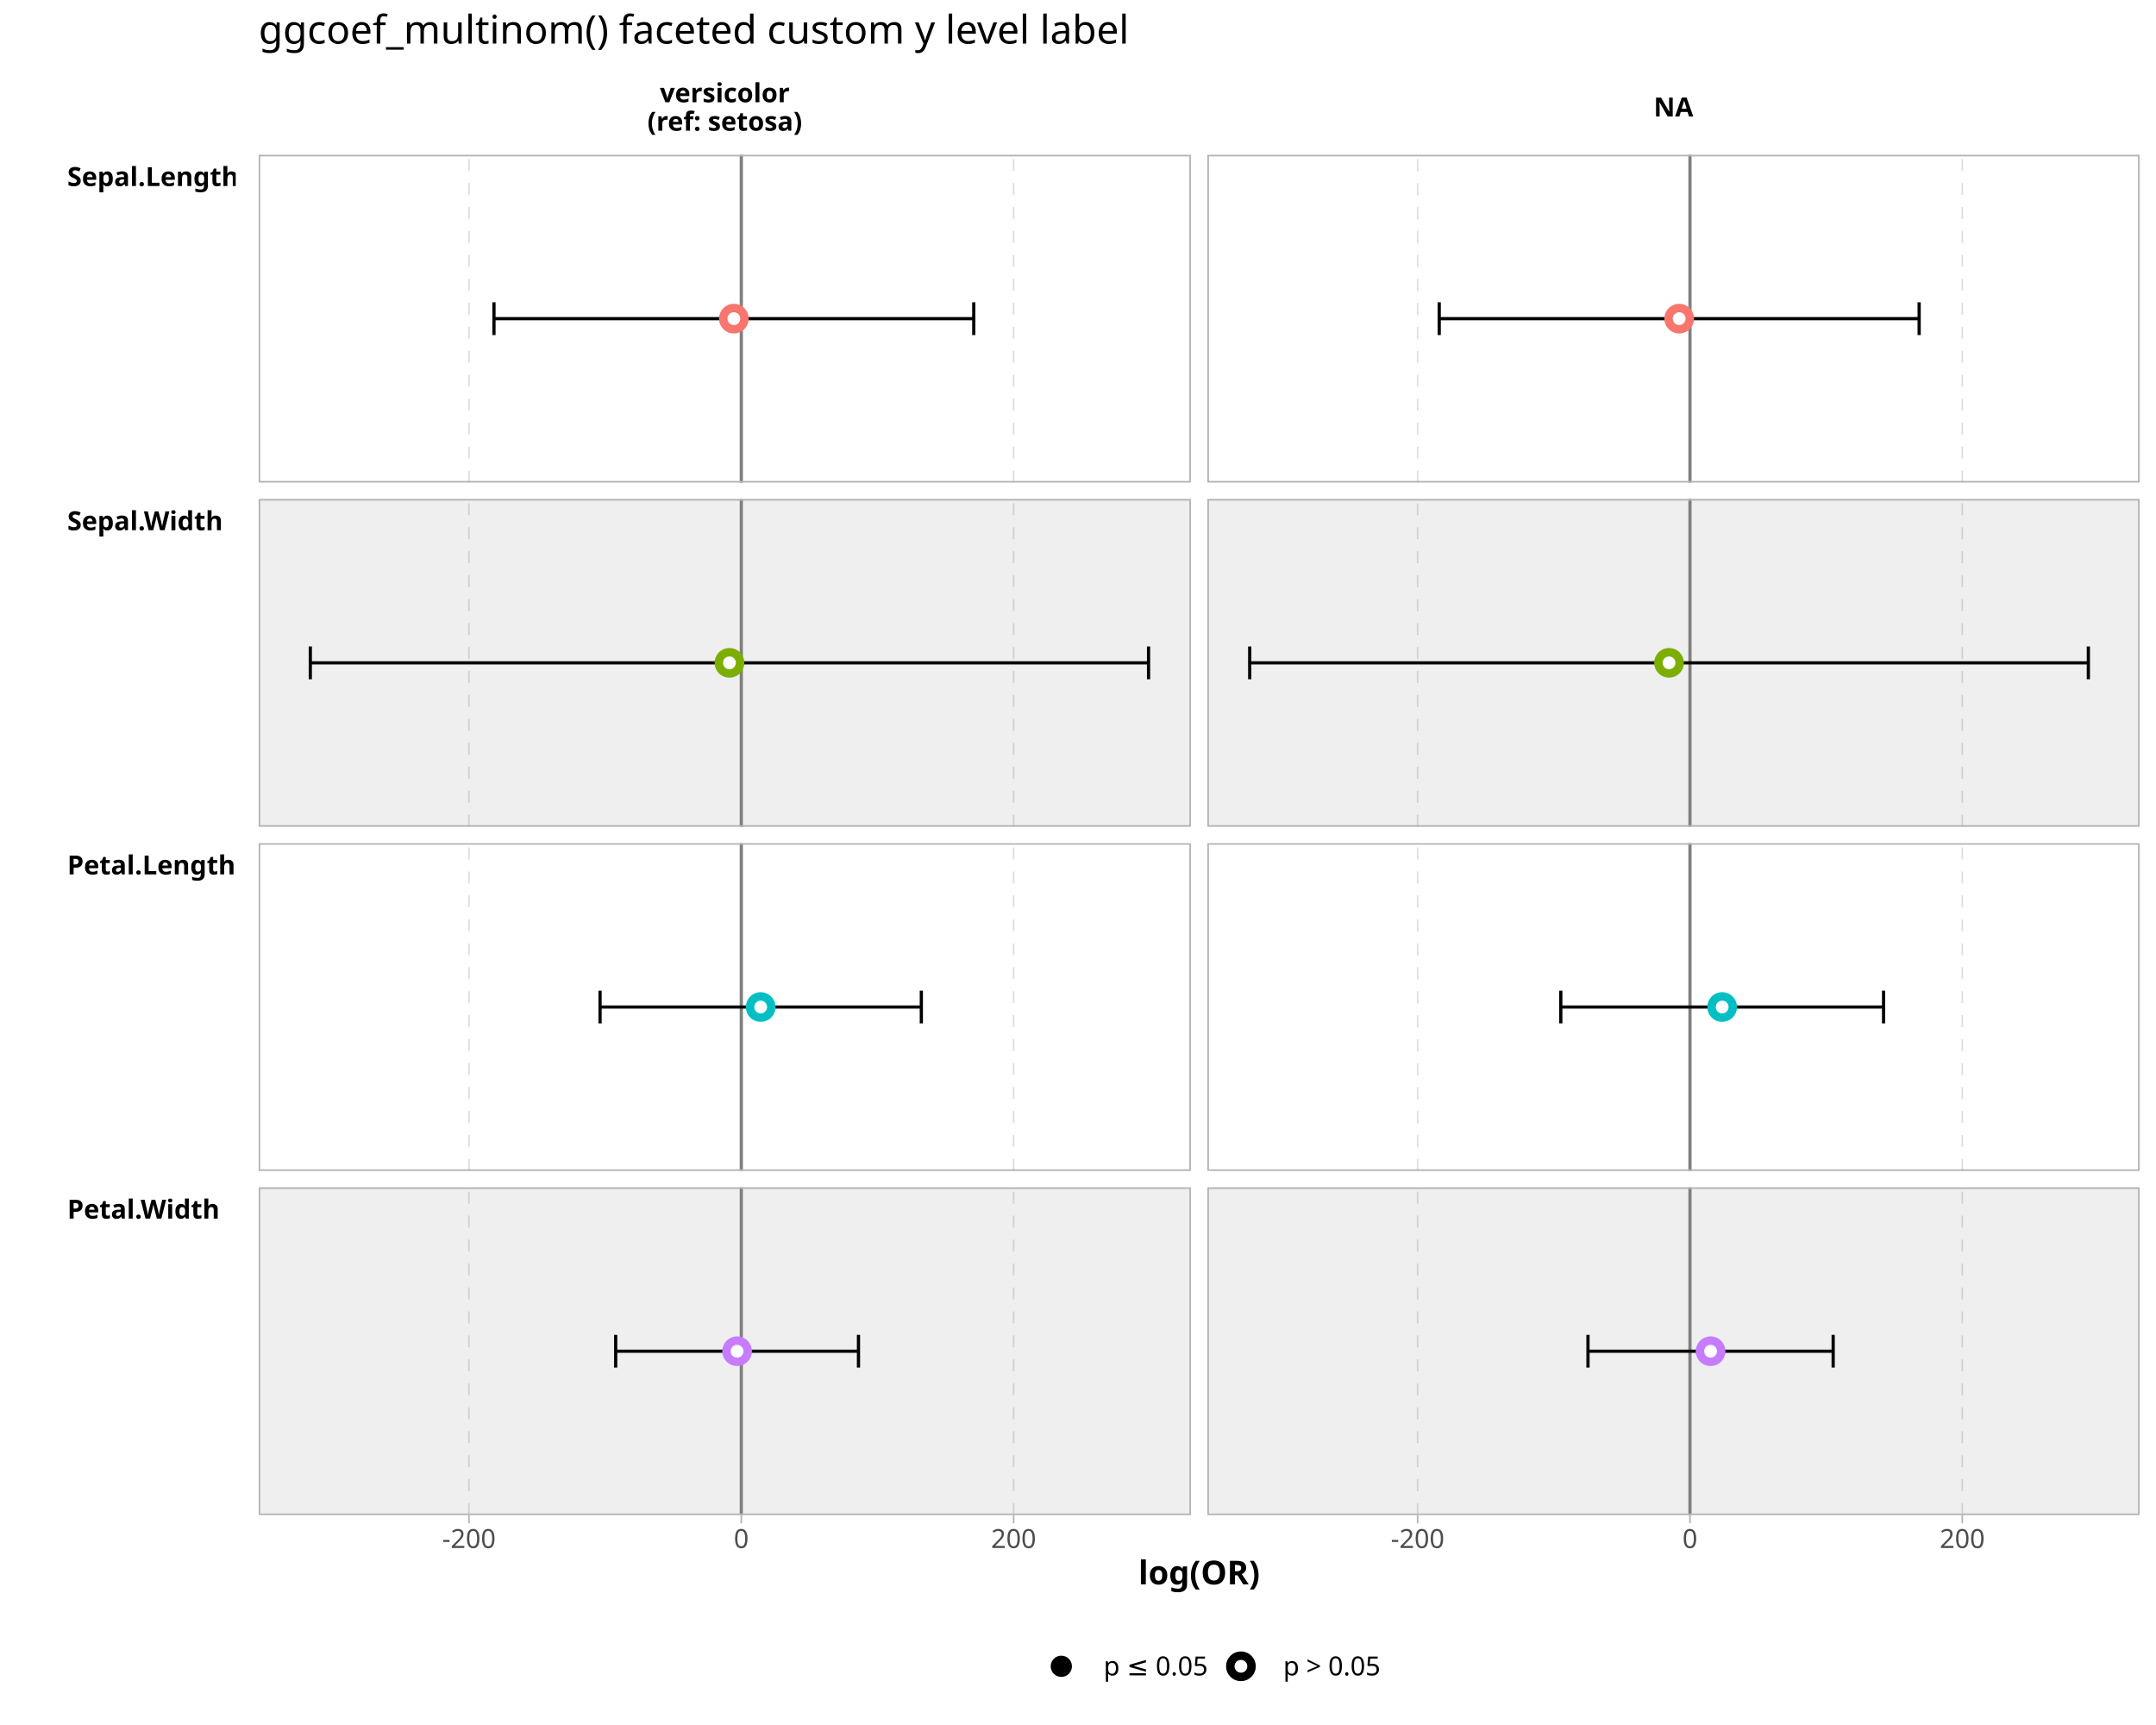
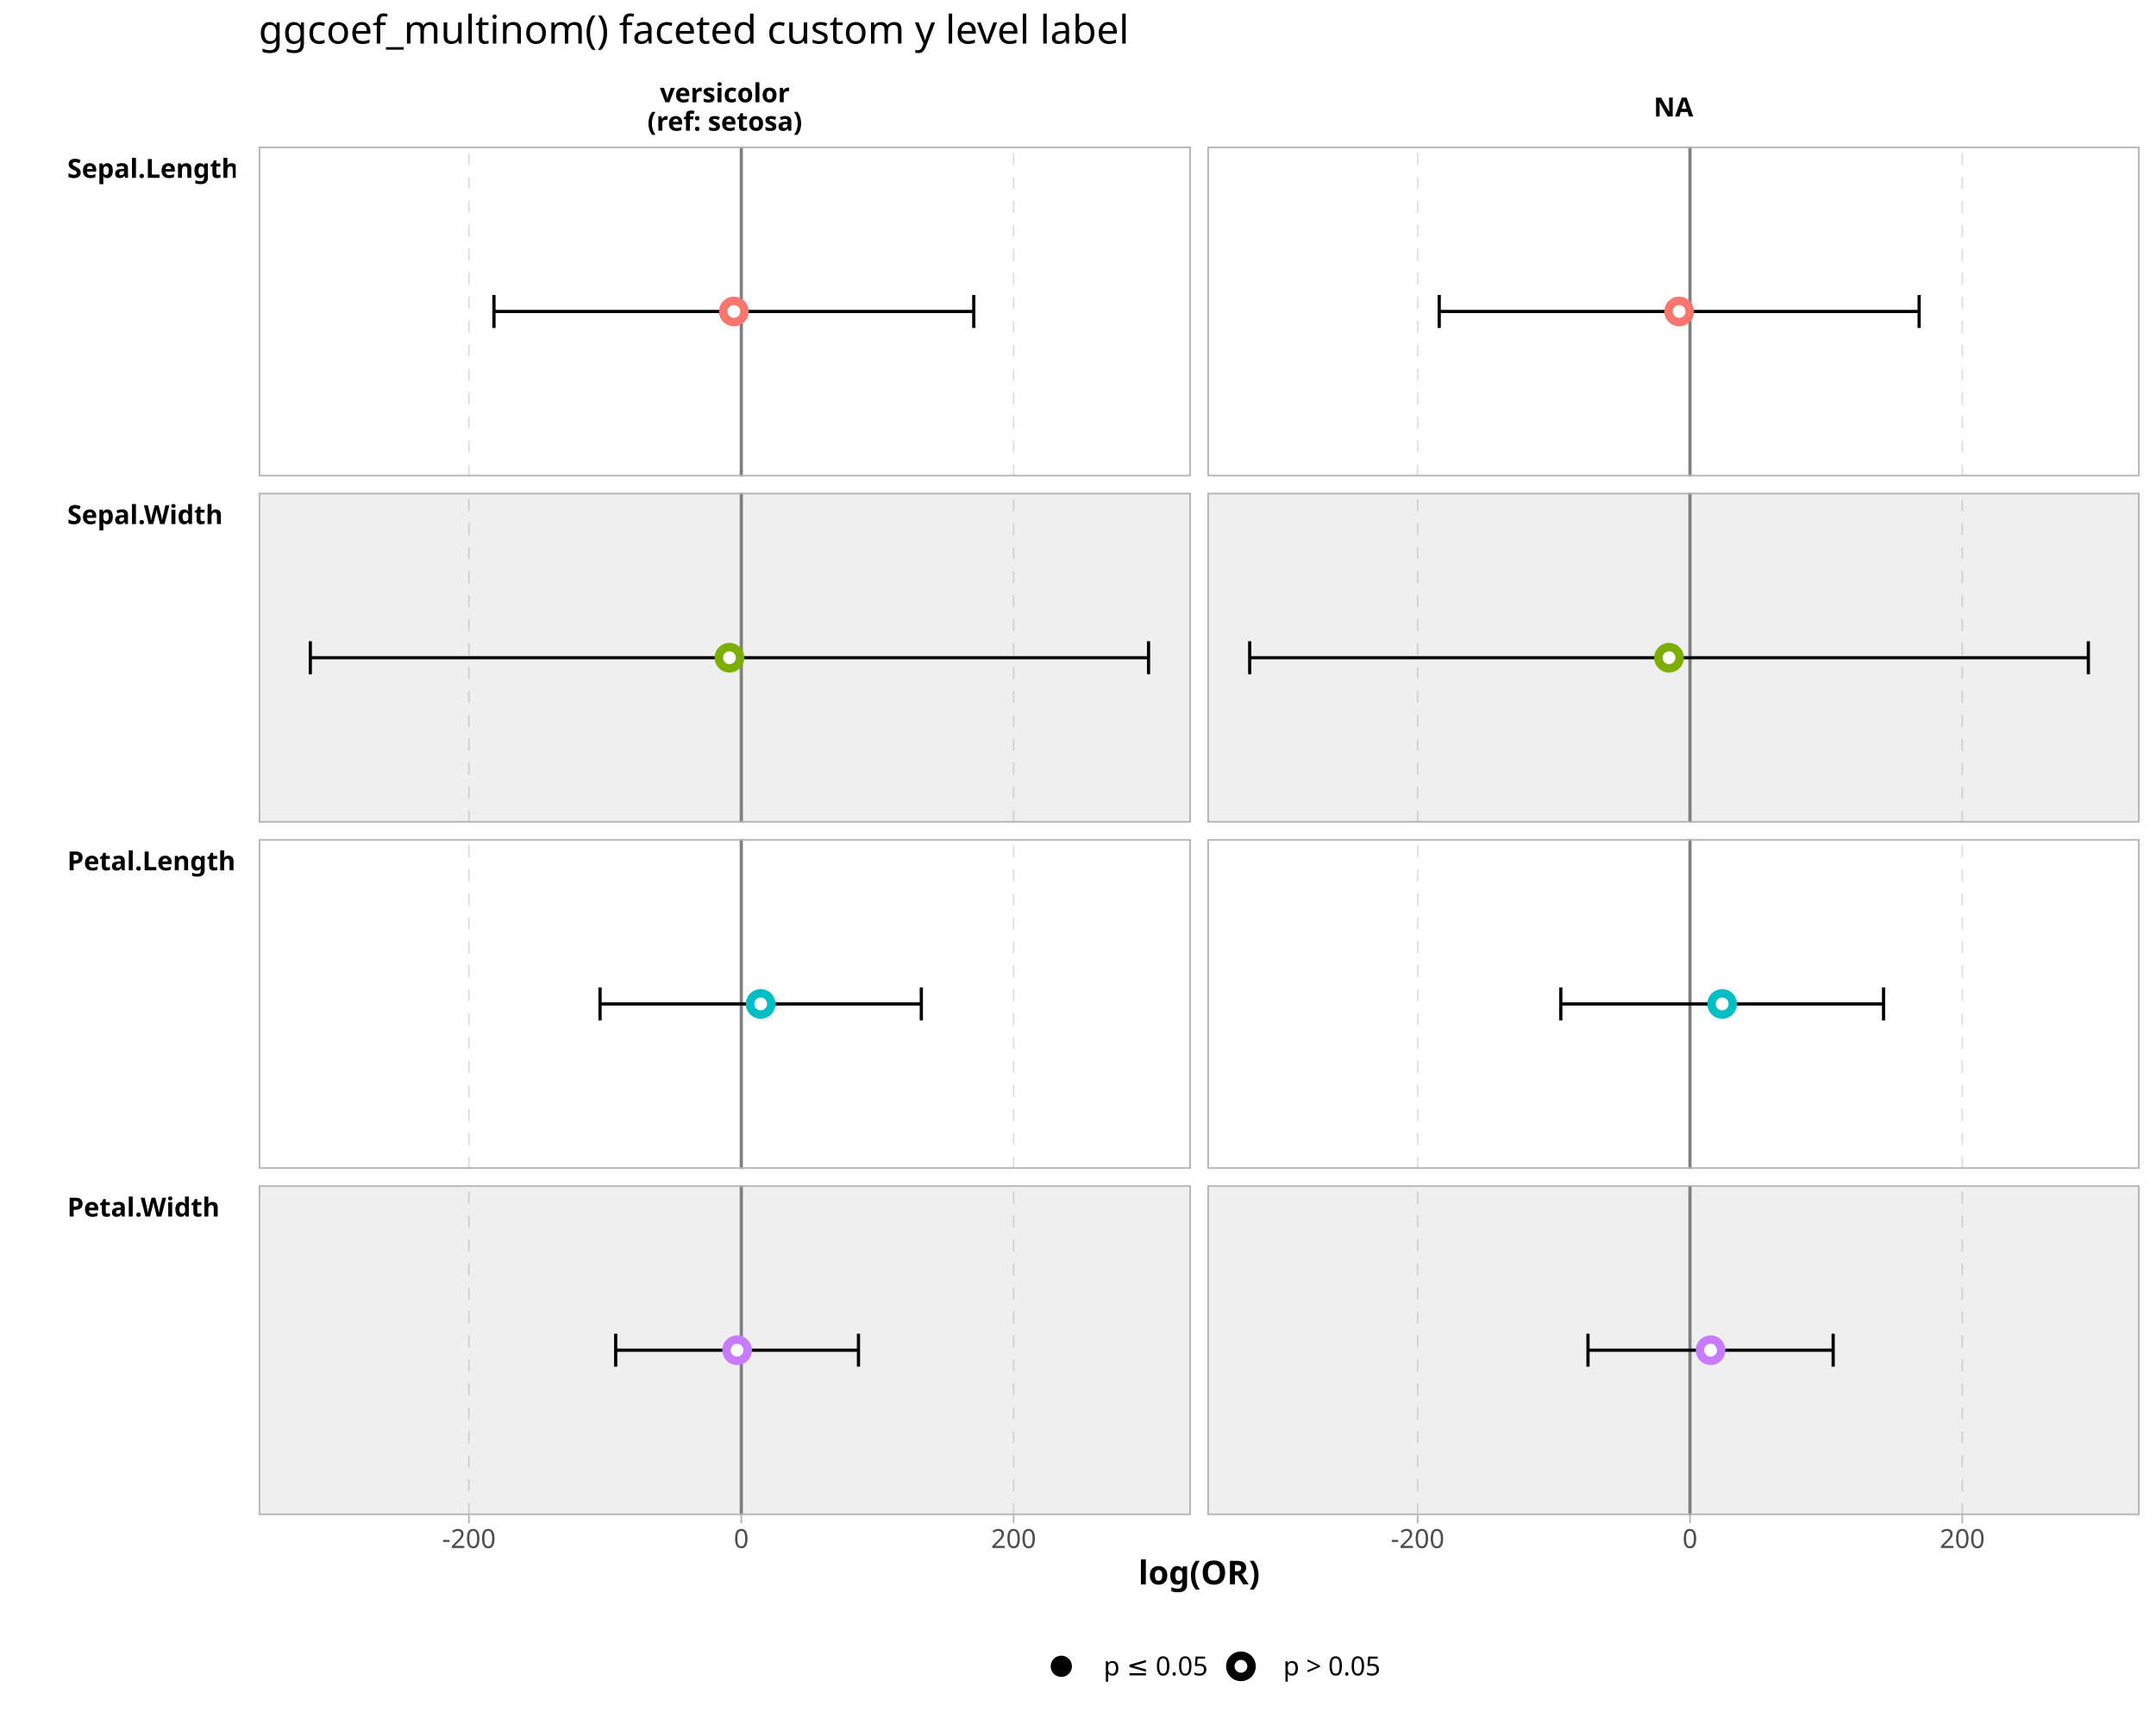
<svg xmlns="http://www.w3.org/2000/svg" class="svglite" data-engine-version="2.0" width="720.00pt" height="576.00pt" viewBox="0 0 720.00 576.00">
  <defs>
    <style type="text/css">
    .svglite line, .svglite polyline, .svglite polygon, .svglite path, .svglite rect, .svglite circle {
      fill: none;
      stroke: #000000;
      stroke-linecap: round;
      stroke-linejoin: round;
      stroke-miterlimit: 10.00;
    }
  </style>
  </defs>
  <rect width="100%" height="100%" style="stroke: none; fill: #FFFFFF;" />
  <defs>
    <clipPath id="cpMC4wMHw3MjAuMDB8MC4wMHw1NzYuMDA=">
      <rect x="0.00" y="0.00" width="720.00" height="576.00" />
    </clipPath>
  </defs>
  <g clip-path="url(#cpMC4wMHw3MjAuMDB8MC4wMHw1NzYuMDA=)">
    <rect x="0.00" y="0.00" width="720.00" height="576.00" style="stroke-width: 1.07; stroke: #FFFFFF; fill: #FFFFFF;" />
  </g>
  <defs>
-     <clipPath id="cpODYuMzh8Mzk3LjcxfDUxLjY4fDE2MS4xMw==">
-       <rect x="86.38" y="51.68" width="311.33" height="109.45" />
-     </clipPath>
-   </defs>
-   <g clip-path="url(#cpODYuMzh8Mzk3LjcxfDUxLjY4fDE2MS4xMw==)">
-     <rect x="86.38" y="51.68" width="311.33" height="109.45" style="stroke-width: 1.07; stroke: none; fill: #FFFFFF;" />
-     <polyline points="156.61,161.13 156.61,51.68 " style="stroke-width: 0.53; stroke: #DEDEDE; stroke-dasharray: 4.00,4.00; stroke-linecap: butt;" />
-     <polyline points="247.56,161.13 247.56,51.68 " style="stroke-width: 0.53; stroke: #DEDEDE; stroke-dasharray: 4.00,4.00; stroke-linecap: butt;" />
-     <polyline points="338.50,161.13 338.50,51.68 " style="stroke-width: 0.53; stroke: #DEDEDE; stroke-dasharray: 4.00,4.00; stroke-linecap: butt;" />
-     <rect x="86.38" y="51.68" width="311.33" height="109.45" style="stroke-width: 1.07; stroke: none; stroke-linecap: square; stroke-linejoin: miter;" />
-     <line x1="247.56" y1="161.13" x2="247.56" y2="51.68" style="stroke-width: 1.07; stroke: #7F7F7F; stroke-linecap: butt;" />
-     <polyline points="325.19,111.87 325.19,100.93 " style="stroke-width: 1.07; stroke-linecap: butt;" />
-     <polyline points="325.19,106.40 164.96,106.40 " style="stroke-width: 1.07; stroke-linecap: butt;" />
-     <polyline points="164.96,111.87 164.96,100.93 " style="stroke-width: 1.07; stroke-linecap: butt;" />
-     <circle cx="245.07" cy="106.40" r="3.55" style="stroke-width: 2.83; stroke: #F8766D; fill: #FFFFFF;" />
-     <rect x="86.38" y="51.68" width="311.33" height="109.45" style="stroke-width: 1.07; stroke: #B3B3B3;" />
-   </g>
-   <g clip-path="url(#cpMC4wMHw3MjAuMDB8MC4wMHw1NzYuMDA=)">
- </g>
-   <defs>
-     <clipPath id="cpODYuMzh8Mzk3LjcxfDE2Ni42MXwyNzYuMDY=">
-       <rect x="86.38" y="166.61" width="311.33" height="109.45" />
-     </clipPath>
-   </defs>
-   <g clip-path="url(#cpODYuMzh8Mzk3LjcxfDE2Ni42MXwyNzYuMDY=)">
-     <rect x="86.38" y="166.61" width="311.33" height="109.45" style="stroke-width: 1.07; stroke: none; fill: #FFFFFF;" />
-     <polyline points="156.61,276.06 156.61,166.61 " style="stroke-width: 0.53; stroke: #DEDEDE; stroke-dasharray: 4.00,4.00; stroke-linecap: butt;" />
-     <polyline points="247.56,276.06 247.56,166.61 " style="stroke-width: 0.53; stroke: #DEDEDE; stroke-dasharray: 4.00,4.00; stroke-linecap: butt;" />
-     <polyline points="338.50,276.06 338.50,166.61 " style="stroke-width: 0.53; stroke: #DEDEDE; stroke-dasharray: 4.00,4.00; stroke-linecap: butt;" />
-     <rect x="86.38" y="166.61" width="311.33" height="109.45" style="stroke-width: 1.07; stroke: none; stroke-linecap: square; stroke-linejoin: miter; fill: #111111; fill-opacity: 0.067;" />
-     <line x1="247.56" y1="276.06" x2="247.56" y2="166.61" style="stroke-width: 1.07; stroke: #7F7F7F; stroke-linecap: butt;" />
-     <polyline points="383.56,226.80 383.56,215.86 " style="stroke-width: 1.07; stroke-linecap: butt;" />
-     <polyline points="383.56,221.33 103.63,221.33 " style="stroke-width: 1.07; stroke-linecap: butt;" />
-     <polyline points="103.63,226.80 103.63,215.86 " style="stroke-width: 1.07; stroke-linecap: butt;" />
-     <circle cx="243.60" cy="221.33" r="3.55" style="stroke-width: 2.83; stroke: #7CAE00; fill: #FFFFFF;" />
-     <rect x="86.38" y="166.61" width="311.33" height="109.45" style="stroke-width: 1.07; stroke: #B3B3B3;" />
-   </g>
-   <g clip-path="url(#cpMC4wMHw3MjAuMDB8MC4wMHw1NzYuMDA=)">
- </g>
-   <defs>
-     <clipPath id="cpODYuMzh8Mzk3LjcxfDI4MS41NHwzOTAuOTk=">
-       <rect x="86.38" y="281.54" width="311.33" height="109.45" />
-     </clipPath>
-   </defs>
-   <g clip-path="url(#cpODYuMzh8Mzk3LjcxfDI4MS41NHwzOTAuOTk=)">
-     <rect x="86.38" y="281.54" width="311.33" height="109.45" style="stroke-width: 1.07; stroke: none; fill: #FFFFFF;" />
-     <polyline points="156.61,390.99 156.61,281.54 " style="stroke-width: 0.53; stroke: #DEDEDE; stroke-dasharray: 4.00,4.00; stroke-linecap: butt;" />
-     <polyline points="247.56,390.99 247.56,281.54 " style="stroke-width: 0.53; stroke: #DEDEDE; stroke-dasharray: 4.00,4.00; stroke-linecap: butt;" />
-     <polyline points="338.50,390.99 338.50,281.54 " style="stroke-width: 0.53; stroke: #DEDEDE; stroke-dasharray: 4.00,4.00; stroke-linecap: butt;" />
-     <rect x="86.38" y="281.54" width="311.33" height="109.45" style="stroke-width: 1.07; stroke: none; stroke-linecap: square; stroke-linejoin: miter;" />
-     <line x1="247.56" y1="390.99" x2="247.56" y2="281.54" style="stroke-width: 1.07; stroke: #7F7F7F; stroke-linecap: butt;" />
-     <polyline points="307.68,341.73 307.68,330.79 " style="stroke-width: 1.07; stroke-linecap: butt;" />
-     <polyline points="307.68,336.26 200.39,336.26 " style="stroke-width: 1.07; stroke-linecap: butt;" />
-     <polyline points="200.39,341.73 200.39,330.79 " style="stroke-width: 1.07; stroke-linecap: butt;" />
-     <circle cx="254.03" cy="336.26" r="3.55" style="stroke-width: 2.83; stroke: #00BFC4; fill: #FFFFFF;" />
-     <rect x="86.38" y="281.54" width="311.33" height="109.45" style="stroke-width: 1.07; stroke: #B3B3B3;" />
-   </g>
-   <g clip-path="url(#cpMC4wMHw3MjAuMDB8MC4wMHw1NzYuMDA=)">
- </g>
-   <defs>
-     <clipPath id="cpODYuMzh8Mzk3LjcxfDM5Ni40Nnw1MDUuOTE=">
-       <rect x="86.38" y="396.46" width="311.33" height="109.45" />
-     </clipPath>
-   </defs>
-   <g clip-path="url(#cpODYuMzh8Mzk3LjcxfDM5Ni40Nnw1MDUuOTE=)">
-     <rect x="86.38" y="396.46" width="311.33" height="109.45" style="stroke-width: 1.07; stroke: none; fill: #FFFFFF;" />
-     <polyline points="156.61,505.91 156.61,396.46 " style="stroke-width: 0.53; stroke: #DEDEDE; stroke-dasharray: 4.00,4.00; stroke-linecap: butt;" />
-     <polyline points="247.56,505.91 247.56,396.46 " style="stroke-width: 0.53; stroke: #DEDEDE; stroke-dasharray: 4.00,4.00; stroke-linecap: butt;" />
-     <polyline points="338.50,505.91 338.50,396.46 " style="stroke-width: 0.53; stroke: #DEDEDE; stroke-dasharray: 4.00,4.00; stroke-linecap: butt;" />
-     <rect x="86.38" y="396.46" width="311.33" height="109.45" style="stroke-width: 1.07; stroke: none; stroke-linecap: square; stroke-linejoin: miter; fill: #111111; fill-opacity: 0.067;" />
-     <line x1="247.56" y1="505.91" x2="247.56" y2="396.46" style="stroke-width: 1.07; stroke: #7F7F7F; stroke-linecap: butt;" />
-     <polyline points="286.69,456.66 286.69,445.72 " style="stroke-width: 1.07; stroke-linecap: butt;" />
-     <polyline points="286.69,451.19 205.61,451.19 " style="stroke-width: 1.07; stroke-linecap: butt;" />
-     <polyline points="205.61,456.66 205.61,445.72 " style="stroke-width: 1.07; stroke-linecap: butt;" />
-     <circle cx="246.15" cy="451.19" r="3.55" style="stroke-width: 2.83; stroke: #C77CFF; fill: #FFFFFF;" />
-     <rect x="86.38" y="396.46" width="311.33" height="109.45" style="stroke-width: 1.07; stroke: #B3B3B3;" />
-   </g>
-   <g clip-path="url(#cpMC4wMHw3MjAuMDB8MC4wMHw1NzYuMDA=)">
- </g>
-   <defs>
-     <clipPath id="cpNDAzLjE5fDcxNC41Mnw1MS42OHwxNjEuMTM=">
-       <rect x="403.19" y="51.68" width="311.33" height="109.45" />
-     </clipPath>
-   </defs>
-   <g clip-path="url(#cpNDAzLjE5fDcxNC41Mnw1MS42OHwxNjEuMTM=)">
-     <rect x="403.19" y="51.68" width="311.33" height="109.45" style="stroke-width: 1.07; stroke: none; fill: #FFFFFF;" />
-     <polyline points="473.42,161.13 473.42,51.68 " style="stroke-width: 0.53; stroke: #DEDEDE; stroke-dasharray: 4.00,4.00; stroke-linecap: butt;" />
-     <polyline points="564.37,161.13 564.37,51.68 " style="stroke-width: 0.53; stroke: #DEDEDE; stroke-dasharray: 4.00,4.00; stroke-linecap: butt;" />
-     <polyline points="655.31,161.13 655.31,51.68 " style="stroke-width: 0.53; stroke: #DEDEDE; stroke-dasharray: 4.00,4.00; stroke-linecap: butt;" />
-     <rect x="403.19" y="51.68" width="311.33" height="109.45" style="stroke-width: 1.07; stroke: none; stroke-linecap: square; stroke-linejoin: miter;" />
-     <line x1="564.37" y1="161.13" x2="564.37" y2="51.68" style="stroke-width: 1.07; stroke: #7F7F7F; stroke-linecap: butt;" />
-     <polyline points="640.90,111.87 640.90,100.93 " style="stroke-width: 1.07; stroke-linecap: butt;" />
-     <polyline points="640.90,106.40 480.63,106.40 " style="stroke-width: 1.07; stroke-linecap: butt;" />
-     <polyline points="480.63,111.87 480.63,100.93 " style="stroke-width: 1.07; stroke-linecap: butt;" />
-     <circle cx="560.76" cy="106.40" r="3.55" style="stroke-width: 2.83; stroke: #F8766D; fill: #FFFFFF;" />
-     <rect x="403.19" y="51.68" width="311.33" height="109.45" style="stroke-width: 1.07; stroke: #B3B3B3;" />
-   </g>
-   <g clip-path="url(#cpMC4wMHw3MjAuMDB8MC4wMHw1NzYuMDA=)">
- </g>
-   <defs>
-     <clipPath id="cpNDAzLjE5fDcxNC41MnwxNjYuNjF8Mjc2LjA2">
-       <rect x="403.19" y="166.61" width="311.33" height="109.45" />
-     </clipPath>
-   </defs>
-   <g clip-path="url(#cpNDAzLjE5fDcxNC41MnwxNjYuNjF8Mjc2LjA2)">
-     <rect x="403.19" y="166.61" width="311.33" height="109.45" style="stroke-width: 1.07; stroke: none; fill: #FFFFFF;" />
-     <polyline points="473.42,276.06 473.42,166.61 " style="stroke-width: 0.53; stroke: #DEDEDE; stroke-dasharray: 4.00,4.00; stroke-linecap: butt;" />
-     <polyline points="564.37,276.06 564.37,166.61 " style="stroke-width: 0.53; stroke: #DEDEDE; stroke-dasharray: 4.00,4.00; stroke-linecap: butt;" />
-     <polyline points="655.31,276.06 655.31,166.61 " style="stroke-width: 0.53; stroke: #DEDEDE; stroke-dasharray: 4.00,4.00; stroke-linecap: butt;" />
-     <rect x="403.19" y="166.61" width="311.33" height="109.45" style="stroke-width: 1.07; stroke: none; stroke-linecap: square; stroke-linejoin: miter; fill: #111111; fill-opacity: 0.067;" />
-     <line x1="564.37" y1="276.06" x2="564.37" y2="166.61" style="stroke-width: 1.07; stroke: #7F7F7F; stroke-linecap: butt;" />
-     <polyline points="697.41,226.80 697.41,215.86 " style="stroke-width: 1.07; stroke-linecap: butt;" />
-     <polyline points="697.41,221.33 417.34,221.33 " style="stroke-width: 1.07; stroke-linecap: butt;" />
-     <polyline points="417.34,226.80 417.34,215.86 " style="stroke-width: 1.07; stroke-linecap: butt;" />
-     <circle cx="557.38" cy="221.33" r="3.55" style="stroke-width: 2.83; stroke: #7CAE00; fill: #FFFFFF;" />
-     <rect x="403.19" y="166.61" width="311.33" height="109.45" style="stroke-width: 1.07; stroke: #B3B3B3;" />
-   </g>
-   <g clip-path="url(#cpMC4wMHw3MjAuMDB8MC4wMHw1NzYuMDA=)">
- </g>
-   <defs>
-     <clipPath id="cpNDAzLjE5fDcxNC41MnwyODEuNTR8MzkwLjk5">
-       <rect x="403.19" y="281.54" width="311.33" height="109.45" />
-     </clipPath>
-   </defs>
-   <g clip-path="url(#cpNDAzLjE5fDcxNC41MnwyODEuNTR8MzkwLjk5)">
-     <rect x="403.19" y="281.54" width="311.33" height="109.45" style="stroke-width: 1.07; stroke: none; fill: #FFFFFF;" />
-     <polyline points="473.42,390.99 473.42,281.54 " style="stroke-width: 0.53; stroke: #DEDEDE; stroke-dasharray: 4.00,4.00; stroke-linecap: butt;" />
-     <polyline points="564.37,390.99 564.37,281.54 " style="stroke-width: 0.53; stroke: #DEDEDE; stroke-dasharray: 4.00,4.00; stroke-linecap: butt;" />
-     <polyline points="655.31,390.99 655.31,281.54 " style="stroke-width: 0.53; stroke: #DEDEDE; stroke-dasharray: 4.00,4.00; stroke-linecap: butt;" />
-     <rect x="403.19" y="281.54" width="311.33" height="109.45" style="stroke-width: 1.07; stroke: none; stroke-linecap: square; stroke-linejoin: miter;" />
-     <line x1="564.37" y1="390.99" x2="564.37" y2="281.54" style="stroke-width: 1.07; stroke: #7F7F7F; stroke-linecap: butt;" />
-     <polyline points="629.02,341.73 629.02,330.79 " style="stroke-width: 1.07; stroke-linecap: butt;" />
-     <polyline points="629.02,336.26 521.23,336.26 " style="stroke-width: 1.07; stroke-linecap: butt;" />
-     <polyline points="521.23,341.73 521.23,330.79 " style="stroke-width: 1.07; stroke-linecap: butt;" />
-     <circle cx="575.12" cy="336.26" r="3.55" style="stroke-width: 2.83; stroke: #00BFC4; fill: #FFFFFF;" />
-     <rect x="403.19" y="281.54" width="311.33" height="109.45" style="stroke-width: 1.07; stroke: #B3B3B3;" />
-   </g>
-   <g clip-path="url(#cpMC4wMHw3MjAuMDB8MC4wMHw1NzYuMDA=)">
- </g>
-   <defs>
-     <clipPath id="cpNDAzLjE5fDcxNC41MnwzOTYuNDZ8NTA1Ljkx">
-       <rect x="403.19" y="396.46" width="311.33" height="109.45" />
-     </clipPath>
-   </defs>
-   <g clip-path="url(#cpNDAzLjE5fDcxNC41MnwzOTYuNDZ8NTA1Ljkx)">
-     <rect x="403.19" y="396.46" width="311.33" height="109.45" style="stroke-width: 1.07; stroke: none; fill: #FFFFFF;" />
-     <polyline points="473.42,505.91 473.42,396.46 " style="stroke-width: 0.53; stroke: #DEDEDE; stroke-dasharray: 4.00,4.00; stroke-linecap: butt;" />
-     <polyline points="564.37,505.91 564.37,396.46 " style="stroke-width: 0.53; stroke: #DEDEDE; stroke-dasharray: 4.00,4.00; stroke-linecap: butt;" />
-     <polyline points="655.31,505.91 655.31,396.46 " style="stroke-width: 0.53; stroke: #DEDEDE; stroke-dasharray: 4.00,4.00; stroke-linecap: butt;" />
-     <rect x="403.19" y="396.46" width="311.33" height="109.45" style="stroke-width: 1.07; stroke: none; stroke-linecap: square; stroke-linejoin: miter; fill: #111111; fill-opacity: 0.067;" />
-     <line x1="564.37" y1="505.91" x2="564.37" y2="396.46" style="stroke-width: 1.07; stroke: #7F7F7F; stroke-linecap: butt;" />
-     <polyline points="612.19,456.66 612.19,445.72 " style="stroke-width: 1.07; stroke-linecap: butt;" />
-     <polyline points="612.19,451.19 530.31,451.19 " style="stroke-width: 1.07; stroke-linecap: butt;" />
-     <polyline points="530.31,456.66 530.31,445.72 " style="stroke-width: 1.07; stroke-linecap: butt;" />
-     <circle cx="571.25" cy="451.19" r="3.55" style="stroke-width: 2.83; stroke: #C77CFF; fill: #FFFFFF;" />
-     <rect x="403.19" y="396.46" width="311.33" height="109.45" style="stroke-width: 1.07; stroke: #B3B3B3;" />
+     <clipPath id="cpODYuMzh8Mzk3LjcxfDQ4Ljk0fDE1OS4wNw==">
+       <rect x="86.38" y="48.94" width="311.33" height="110.13" />
+     </clipPath>
+   </defs>
+   <g clip-path="url(#cpODYuMzh8Mzk3LjcxfDQ4Ljk0fDE1OS4wNw==)">
+     <rect x="86.38" y="48.94" width="311.33" height="110.13" style="stroke-width: 1.07; stroke: none; fill: #FFFFFF;" />
+     <polyline points="156.61,159.07 156.61,48.94 " style="stroke-width: 0.53; stroke: #DEDEDE; stroke-dasharray: 4.00,4.00; stroke-linecap: butt;" />
+     <polyline points="247.56,159.07 247.56,48.94 " style="stroke-width: 0.53; stroke: #DEDEDE; stroke-dasharray: 4.00,4.00; stroke-linecap: butt;" />
+     <polyline points="338.50,159.07 338.50,48.94 " style="stroke-width: 0.53; stroke: #DEDEDE; stroke-dasharray: 4.00,4.00; stroke-linecap: butt;" />
+     <rect x="86.38" y="48.94" width="311.33" height="110.13" style="stroke-width: 1.07; stroke: none; stroke-linecap: butt; stroke-linejoin: miter;" />
+     <line x1="247.56" y1="159.07" x2="247.56" y2="48.94" style="stroke-width: 1.07; stroke: #7F7F7F; stroke-linecap: butt;" />
+     <polyline points="325.19,109.51 325.19,98.50 " style="stroke-width: 1.07; stroke-linecap: butt;" />
+     <polyline points="325.19,104.00 164.96,104.00 " style="stroke-width: 1.07; stroke-linecap: butt;" />
+     <polyline points="164.96,109.51 164.96,98.50 " style="stroke-width: 1.07; stroke-linecap: butt;" />
+     <circle cx="245.07" cy="104.00" r="3.55" style="stroke-width: 2.83; stroke: #F8766D; fill: #FFFFFF;" />
+     <rect x="86.38" y="48.94" width="311.33" height="110.13" style="stroke-width: 1.07; stroke: #B3B3B3;" />
+   </g>
+   <g clip-path="url(#cpMC4wMHw3MjAuMDB8MC4wMHw1NzYuMDA=)">
+ </g>
+   <defs>
+     <clipPath id="cpODYuMzh8Mzk3LjcxfDE2NC41NXwyNzQuNjk=">
+       <rect x="86.38" y="164.55" width="311.33" height="110.13" />
+     </clipPath>
+   </defs>
+   <g clip-path="url(#cpODYuMzh8Mzk3LjcxfDE2NC41NXwyNzQuNjk=)">
+     <rect x="86.38" y="164.55" width="311.33" height="110.13" style="stroke-width: 1.07; stroke: none; fill: #FFFFFF;" />
+     <polyline points="156.61,274.69 156.61,164.55 " style="stroke-width: 0.53; stroke: #DEDEDE; stroke-dasharray: 4.00,4.00; stroke-linecap: butt;" />
+     <polyline points="247.56,274.69 247.56,164.55 " style="stroke-width: 0.53; stroke: #DEDEDE; stroke-dasharray: 4.00,4.00; stroke-linecap: butt;" />
+     <polyline points="338.50,274.69 338.50,164.55 " style="stroke-width: 0.53; stroke: #DEDEDE; stroke-dasharray: 4.00,4.00; stroke-linecap: butt;" />
+     <rect x="86.38" y="164.55" width="311.33" height="110.13" style="stroke-width: 1.07; stroke: none; stroke-linecap: butt; stroke-linejoin: miter; fill: #111111; fill-opacity: 0.067;" />
+     <line x1="247.56" y1="274.69" x2="247.56" y2="164.55" style="stroke-width: 1.07; stroke: #7F7F7F; stroke-linecap: butt;" />
+     <polyline points="383.56,225.13 383.56,214.11 " style="stroke-width: 1.07; stroke-linecap: butt;" />
+     <polyline points="383.56,219.62 103.63,219.62 " style="stroke-width: 1.07; stroke-linecap: butt;" />
+     <polyline points="103.63,225.13 103.63,214.11 " style="stroke-width: 1.07; stroke-linecap: butt;" />
+     <circle cx="243.60" cy="219.62" r="3.55" style="stroke-width: 2.83; stroke: #7CAE00; fill: #FFFFFF;" />
+     <rect x="86.38" y="164.55" width="311.33" height="110.13" style="stroke-width: 1.07; stroke: #B3B3B3;" />
+   </g>
+   <g clip-path="url(#cpMC4wMHw3MjAuMDB8MC4wMHw1NzYuMDA=)">
+ </g>
+   <defs>
+     <clipPath id="cpODYuMzh8Mzk3LjcxfDI4MC4xN3wzOTAuMzA=">
+       <rect x="86.38" y="280.17" width="311.33" height="110.13" />
+     </clipPath>
+   </defs>
+   <g clip-path="url(#cpODYuMzh8Mzk3LjcxfDI4MC4xN3wzOTAuMzA=)">
+     <rect x="86.38" y="280.17" width="311.33" height="110.13" style="stroke-width: 1.07; stroke: none; fill: #FFFFFF;" />
+     <polyline points="156.61,390.30 156.61,280.17 " style="stroke-width: 0.53; stroke: #DEDEDE; stroke-dasharray: 4.00,4.00; stroke-linecap: butt;" />
+     <polyline points="247.56,390.30 247.56,280.17 " style="stroke-width: 0.53; stroke: #DEDEDE; stroke-dasharray: 4.00,4.00; stroke-linecap: butt;" />
+     <polyline points="338.50,390.30 338.50,280.17 " style="stroke-width: 0.53; stroke: #DEDEDE; stroke-dasharray: 4.00,4.00; stroke-linecap: butt;" />
+     <rect x="86.38" y="280.17" width="311.33" height="110.13" style="stroke-width: 1.07; stroke: none; stroke-linecap: butt; stroke-linejoin: miter;" />
+     <line x1="247.56" y1="390.30" x2="247.56" y2="280.17" style="stroke-width: 1.07; stroke: #7F7F7F; stroke-linecap: butt;" />
+     <polyline points="307.68,340.74 307.68,329.73 " style="stroke-width: 1.07; stroke-linecap: butt;" />
+     <polyline points="307.68,335.23 200.39,335.23 " style="stroke-width: 1.07; stroke-linecap: butt;" />
+     <polyline points="200.39,340.74 200.39,329.73 " style="stroke-width: 1.07; stroke-linecap: butt;" />
+     <circle cx="254.03" cy="335.23" r="3.55" style="stroke-width: 2.83; stroke: #00BFC4; fill: #FFFFFF;" />
+     <rect x="86.38" y="280.17" width="311.33" height="110.13" style="stroke-width: 1.07; stroke: #B3B3B3;" />
+   </g>
+   <g clip-path="url(#cpMC4wMHw3MjAuMDB8MC4wMHw1NzYuMDA=)">
+ </g>
+   <defs>
+     <clipPath id="cpODYuMzh8Mzk3LjcxfDM5NS43OHw1MDUuOTE=">
+       <rect x="86.38" y="395.78" width="311.33" height="110.13" />
+     </clipPath>
+   </defs>
+   <g clip-path="url(#cpODYuMzh8Mzk3LjcxfDM5NS43OHw1MDUuOTE=)">
+     <rect x="86.38" y="395.78" width="311.33" height="110.13" style="stroke-width: 1.07; stroke: none; fill: #FFFFFF;" />
+     <polyline points="156.61,505.91 156.61,395.78 " style="stroke-width: 0.53; stroke: #DEDEDE; stroke-dasharray: 4.00,4.00; stroke-linecap: butt;" />
+     <polyline points="247.56,505.91 247.56,395.78 " style="stroke-width: 0.53; stroke: #DEDEDE; stroke-dasharray: 4.00,4.00; stroke-linecap: butt;" />
+     <polyline points="338.50,505.91 338.50,395.78 " style="stroke-width: 0.53; stroke: #DEDEDE; stroke-dasharray: 4.00,4.00; stroke-linecap: butt;" />
+     <rect x="86.38" y="395.78" width="311.33" height="110.13" style="stroke-width: 1.07; stroke: none; stroke-linecap: butt; stroke-linejoin: miter; fill: #111111; fill-opacity: 0.067;" />
+     <line x1="247.56" y1="505.91" x2="247.56" y2="395.78" style="stroke-width: 1.07; stroke: #7F7F7F; stroke-linecap: butt;" />
+     <polyline points="286.69,456.35 286.69,445.34 " style="stroke-width: 1.07; stroke-linecap: butt;" />
+     <polyline points="286.69,450.85 205.61,450.85 " style="stroke-width: 1.07; stroke-linecap: butt;" />
+     <polyline points="205.61,456.35 205.61,445.34 " style="stroke-width: 1.07; stroke-linecap: butt;" />
+     <circle cx="246.15" cy="450.85" r="3.55" style="stroke-width: 2.83; stroke: #C77CFF; fill: #FFFFFF;" />
+     <rect x="86.38" y="395.78" width="311.33" height="110.13" style="stroke-width: 1.07; stroke: #B3B3B3;" />
+   </g>
+   <g clip-path="url(#cpMC4wMHw3MjAuMDB8MC4wMHw1NzYuMDA=)">
+ </g>
+   <defs>
+     <clipPath id="cpNDAzLjE5fDcxNC41Mnw0OC45NHwxNTkuMDc=">
+       <rect x="403.19" y="48.94" width="311.33" height="110.13" />
+     </clipPath>
+   </defs>
+   <g clip-path="url(#cpNDAzLjE5fDcxNC41Mnw0OC45NHwxNTkuMDc=)">
+     <rect x="403.19" y="48.94" width="311.33" height="110.13" style="stroke-width: 1.07; stroke: none; fill: #FFFFFF;" />
+     <polyline points="473.42,159.07 473.42,48.94 " style="stroke-width: 0.53; stroke: #DEDEDE; stroke-dasharray: 4.00,4.00; stroke-linecap: butt;" />
+     <polyline points="564.37,159.07 564.37,48.94 " style="stroke-width: 0.53; stroke: #DEDEDE; stroke-dasharray: 4.00,4.00; stroke-linecap: butt;" />
+     <polyline points="655.31,159.07 655.31,48.94 " style="stroke-width: 0.53; stroke: #DEDEDE; stroke-dasharray: 4.00,4.00; stroke-linecap: butt;" />
+     <rect x="403.19" y="48.94" width="311.33" height="110.13" style="stroke-width: 1.07; stroke: none; stroke-linecap: butt; stroke-linejoin: miter;" />
+     <line x1="564.37" y1="159.07" x2="564.37" y2="48.94" style="stroke-width: 1.07; stroke: #7F7F7F; stroke-linecap: butt;" />
+     <polyline points="640.90,109.51 640.90,98.50 " style="stroke-width: 1.07; stroke-linecap: butt;" />
+     <polyline points="640.90,104.00 480.63,104.00 " style="stroke-width: 1.07; stroke-linecap: butt;" />
+     <polyline points="480.63,109.51 480.63,98.50 " style="stroke-width: 1.07; stroke-linecap: butt;" />
+     <circle cx="560.76" cy="104.00" r="3.55" style="stroke-width: 2.83; stroke: #F8766D; fill: #FFFFFF;" />
+     <rect x="403.19" y="48.94" width="311.33" height="110.13" style="stroke-width: 1.07; stroke: #B3B3B3;" />
+   </g>
+   <g clip-path="url(#cpMC4wMHw3MjAuMDB8MC4wMHw1NzYuMDA=)">
+ </g>
+   <defs>
+     <clipPath id="cpNDAzLjE5fDcxNC41MnwxNjQuNTV8Mjc0LjY5">
+       <rect x="403.19" y="164.55" width="311.33" height="110.13" />
+     </clipPath>
+   </defs>
+   <g clip-path="url(#cpNDAzLjE5fDcxNC41MnwxNjQuNTV8Mjc0LjY5)">
+     <rect x="403.19" y="164.55" width="311.33" height="110.13" style="stroke-width: 1.07; stroke: none; fill: #FFFFFF;" />
+     <polyline points="473.42,274.69 473.42,164.55 " style="stroke-width: 0.53; stroke: #DEDEDE; stroke-dasharray: 4.00,4.00; stroke-linecap: butt;" />
+     <polyline points="564.37,274.69 564.37,164.55 " style="stroke-width: 0.53; stroke: #DEDEDE; stroke-dasharray: 4.00,4.00; stroke-linecap: butt;" />
+     <polyline points="655.31,274.69 655.31,164.55 " style="stroke-width: 0.53; stroke: #DEDEDE; stroke-dasharray: 4.00,4.00; stroke-linecap: butt;" />
+     <rect x="403.19" y="164.55" width="311.33" height="110.13" style="stroke-width: 1.07; stroke: none; stroke-linecap: butt; stroke-linejoin: miter; fill: #111111; fill-opacity: 0.067;" />
+     <line x1="564.37" y1="274.69" x2="564.37" y2="164.55" style="stroke-width: 1.07; stroke: #7F7F7F; stroke-linecap: butt;" />
+     <polyline points="697.41,225.13 697.41,214.11 " style="stroke-width: 1.07; stroke-linecap: butt;" />
+     <polyline points="697.41,219.62 417.34,219.62 " style="stroke-width: 1.07; stroke-linecap: butt;" />
+     <polyline points="417.34,225.13 417.34,214.11 " style="stroke-width: 1.07; stroke-linecap: butt;" />
+     <circle cx="557.38" cy="219.62" r="3.55" style="stroke-width: 2.83; stroke: #7CAE00; fill: #FFFFFF;" />
+     <rect x="403.19" y="164.55" width="311.33" height="110.13" style="stroke-width: 1.07; stroke: #B3B3B3;" />
+   </g>
+   <g clip-path="url(#cpMC4wMHw3MjAuMDB8MC4wMHw1NzYuMDA=)">
+ </g>
+   <defs>
+     <clipPath id="cpNDAzLjE5fDcxNC41MnwyODAuMTd8MzkwLjMw">
+       <rect x="403.19" y="280.17" width="311.33" height="110.13" />
+     </clipPath>
+   </defs>
+   <g clip-path="url(#cpNDAzLjE5fDcxNC41MnwyODAuMTd8MzkwLjMw)">
+     <rect x="403.19" y="280.17" width="311.33" height="110.13" style="stroke-width: 1.07; stroke: none; fill: #FFFFFF;" />
+     <polyline points="473.42,390.30 473.42,280.17 " style="stroke-width: 0.53; stroke: #DEDEDE; stroke-dasharray: 4.00,4.00; stroke-linecap: butt;" />
+     <polyline points="564.37,390.30 564.37,280.17 " style="stroke-width: 0.53; stroke: #DEDEDE; stroke-dasharray: 4.00,4.00; stroke-linecap: butt;" />
+     <polyline points="655.31,390.30 655.31,280.17 " style="stroke-width: 0.53; stroke: #DEDEDE; stroke-dasharray: 4.00,4.00; stroke-linecap: butt;" />
+     <rect x="403.19" y="280.17" width="311.33" height="110.13" style="stroke-width: 1.07; stroke: none; stroke-linecap: butt; stroke-linejoin: miter;" />
+     <line x1="564.37" y1="390.30" x2="564.37" y2="280.17" style="stroke-width: 1.07; stroke: #7F7F7F; stroke-linecap: butt;" />
+     <polyline points="629.02,340.74 629.02,329.73 " style="stroke-width: 1.07; stroke-linecap: butt;" />
+     <polyline points="629.02,335.23 521.23,335.23 " style="stroke-width: 1.07; stroke-linecap: butt;" />
+     <polyline points="521.23,340.74 521.23,329.73 " style="stroke-width: 1.07; stroke-linecap: butt;" />
+     <circle cx="575.12" cy="335.23" r="3.55" style="stroke-width: 2.83; stroke: #00BFC4; fill: #FFFFFF;" />
+     <rect x="403.19" y="280.17" width="311.33" height="110.13" style="stroke-width: 1.07; stroke: #B3B3B3;" />
+   </g>
+   <g clip-path="url(#cpMC4wMHw3MjAuMDB8MC4wMHw1NzYuMDA=)">
+ </g>
+   <defs>
+     <clipPath id="cpNDAzLjE5fDcxNC41MnwzOTUuNzh8NTA1Ljkx">
+       <rect x="403.19" y="395.78" width="311.33" height="110.13" />
+     </clipPath>
+   </defs>
+   <g clip-path="url(#cpNDAzLjE5fDcxNC41MnwzOTUuNzh8NTA1Ljkx)">
+     <rect x="403.19" y="395.78" width="311.33" height="110.13" style="stroke-width: 1.07; stroke: none; fill: #FFFFFF;" />
+     <polyline points="473.42,505.91 473.42,395.78 " style="stroke-width: 0.53; stroke: #DEDEDE; stroke-dasharray: 4.00,4.00; stroke-linecap: butt;" />
+     <polyline points="564.37,505.91 564.37,395.78 " style="stroke-width: 0.53; stroke: #DEDEDE; stroke-dasharray: 4.00,4.00; stroke-linecap: butt;" />
+     <polyline points="655.31,505.91 655.31,395.78 " style="stroke-width: 0.53; stroke: #DEDEDE; stroke-dasharray: 4.00,4.00; stroke-linecap: butt;" />
+     <rect x="403.19" y="395.78" width="311.33" height="110.13" style="stroke-width: 1.07; stroke: none; stroke-linecap: butt; stroke-linejoin: miter; fill: #111111; fill-opacity: 0.067;" />
+     <line x1="564.37" y1="505.91" x2="564.37" y2="395.78" style="stroke-width: 1.07; stroke: #7F7F7F; stroke-linecap: butt;" />
+     <polyline points="612.19,456.35 612.19,445.34 " style="stroke-width: 1.07; stroke-linecap: butt;" />
+     <polyline points="612.19,450.85 530.31,450.85 " style="stroke-width: 1.07; stroke-linecap: butt;" />
+     <polyline points="530.31,456.35 530.31,445.34 " style="stroke-width: 1.07; stroke-linecap: butt;" />
+     <circle cx="571.25" cy="450.85" r="3.55" style="stroke-width: 2.83; stroke: #C77CFF; fill: #FFFFFF;" />
+     <rect x="403.19" y="395.78" width="311.33" height="110.13" style="stroke-width: 1.07; stroke: #B3B3B3;" />
  </g>
  <g clip-path="url(#cpMC4wMHw3MjAuMDB8MC4wMHw1NzYuMDA=)">
</g>
  <defs>
    <clipPath id="cpODYuMzh8Mzk3LjcxfDIyLjc4fDQ4Ljk0">
      <rect x="86.38" y="22.78" width="311.33" height="26.15" />
    </clipPath>
  </defs>
  <g clip-path="url(#cpODYuMzh8Mzk3LjcxfDIyLjc4fDQ4Ljk0)">
    <text x="242.05" y="34.14" text-anchor="middle" style="font-size: 8.80px; font-weight: bold; font-family: sans;" textLength="37.66px" lengthAdjust="spacingAndGlyphs">versicolor</text>
    <text x="242.05" y="43.64" text-anchor="middle" style="font-size: 8.80px; font-weight: bold; font-family: sans;" textLength="46.96px" lengthAdjust="spacingAndGlyphs">(ref: setosa)</text>
  </g>
  <g clip-path="url(#cpMC4wMHw3MjAuMDB8MC4wMHw1NzYuMDA=)">
</g>
  <defs>
    <clipPath id="cpNDAzLjE5fDcxNC41MnwyMi43OHw0OC45NA==">
      <rect x="403.19" y="22.78" width="311.33" height="26.15" />
    </clipPath>
  </defs>
  <g clip-path="url(#cpNDAzLjE5fDcxNC41MnwyMi43OHw0OC45NA==)">
    <text x="558.86" y="38.89" text-anchor="middle" style="font-size: 8.80px; font-weight: bold; font-family: sans;" textLength="12.23px" lengthAdjust="spacingAndGlyphs">NA</text>
  </g>
  <g clip-path="url(#cpMC4wMHw3MjAuMDB8MC4wMHw1NzYuMDA=)">
</g>
  <defs>
-     <clipPath id="cpMTguMDd8NzguNzF8NTEuNjh8MTYxLjEz">
-       <rect x="18.07" y="51.68" width="60.64" height="109.45" />
-     </clipPath>
-   </defs>
-   <g clip-path="url(#cpMTguMDd8NzguNzF8NTEuNjh8MTYxLjEz)">
-     <text x="22.46" y="62.12" style="font-size: 8.80px; font-weight: bold; font-family: sans;" textLength="51.87px" lengthAdjust="spacingAndGlyphs">Sepal.Length</text>
-   </g>
-   <g clip-path="url(#cpMC4wMHw3MjAuMDB8MC4wMHw1NzYuMDA=)">
- </g>
-   <defs>
-     <clipPath id="cpMTguMDd8NzguNzF8MTY2LjYxfDI3Ni4wNg==">
-       <rect x="18.07" y="166.61" width="60.64" height="109.45" />
-     </clipPath>
-   </defs>
-   <g clip-path="url(#cpMTguMDd8NzguNzF8MTY2LjYxfDI3Ni4wNg==)">
-     <text x="22.46" y="177.05" style="font-size: 8.80px; font-weight: bold; font-family: sans;" textLength="47.45px" lengthAdjust="spacingAndGlyphs">Sepal.Width</text>
-   </g>
-   <g clip-path="url(#cpMC4wMHw3MjAuMDB8MC4wMHw1NzYuMDA=)">
- </g>
-   <defs>
-     <clipPath id="cpMTguMDd8NzguNzF8MjgxLjU0fDM5MC45OQ==">
-       <rect x="18.07" y="281.54" width="60.64" height="109.45" />
-     </clipPath>
-   </defs>
-   <g clip-path="url(#cpMTguMDd8NzguNzF8MjgxLjU0fDM5MC45OQ==)">
-     <text x="22.46" y="291.98" style="font-size: 8.80px; font-weight: bold; font-family: sans;" textLength="49.42px" lengthAdjust="spacingAndGlyphs">Petal.Length</text>
-   </g>
-   <g clip-path="url(#cpMC4wMHw3MjAuMDB8MC4wMHw1NzYuMDA=)">
- </g>
-   <defs>
-     <clipPath id="cpMTguMDd8NzguNzF8Mzk2LjQ2fDUwNS45MQ==">
-       <rect x="18.07" y="396.46" width="60.64" height="109.45" />
-     </clipPath>
-   </defs>
-   <g clip-path="url(#cpMTguMDd8NzguNzF8Mzk2LjQ2fDUwNS45MQ==)">
-     <text x="22.46" y="406.90" style="font-size: 8.80px; font-weight: bold; font-family: sans;" textLength="45.00px" lengthAdjust="spacingAndGlyphs">Petal.Width</text>
+     <clipPath id="cpMTguMDd8NzguNzF8NDguOTR8MTU5LjA3">
+       <rect x="18.07" y="48.94" width="60.64" height="110.13" />
+     </clipPath>
+   </defs>
+   <g clip-path="url(#cpMTguMDd8NzguNzF8NDguOTR8MTU5LjA3)">
+     <text x="22.46" y="59.38" style="font-size: 8.80px; font-weight: bold; font-family: sans;" textLength="51.87px" lengthAdjust="spacingAndGlyphs">Sepal.Length</text>
+   </g>
+   <g clip-path="url(#cpMC4wMHw3MjAuMDB8MC4wMHw1NzYuMDA=)">
+ </g>
+   <defs>
+     <clipPath id="cpMTguMDd8NzguNzF8MTY0LjU1fDI3NC42OQ==">
+       <rect x="18.07" y="164.55" width="60.64" height="110.13" />
+     </clipPath>
+   </defs>
+   <g clip-path="url(#cpMTguMDd8NzguNzF8MTY0LjU1fDI3NC42OQ==)">
+     <text x="22.46" y="174.99" style="font-size: 8.80px; font-weight: bold; font-family: sans;" textLength="47.45px" lengthAdjust="spacingAndGlyphs">Sepal.Width</text>
+   </g>
+   <g clip-path="url(#cpMC4wMHw3MjAuMDB8MC4wMHw1NzYuMDA=)">
+ </g>
+   <defs>
+     <clipPath id="cpMTguMDd8NzguNzF8MjgwLjE3fDM5MC4zMA==">
+       <rect x="18.07" y="280.17" width="60.64" height="110.13" />
+     </clipPath>
+   </defs>
+   <g clip-path="url(#cpMTguMDd8NzguNzF8MjgwLjE3fDM5MC4zMA==)">
+     <text x="22.46" y="290.61" style="font-size: 8.80px; font-weight: bold; font-family: sans;" textLength="49.42px" lengthAdjust="spacingAndGlyphs">Petal.Length</text>
+   </g>
+   <g clip-path="url(#cpMC4wMHw3MjAuMDB8MC4wMHw1NzYuMDA=)">
+ </g>
+   <defs>
+     <clipPath id="cpMTguMDd8NzguNzF8Mzk1Ljc4fDUwNS45MQ==">
+       <rect x="18.07" y="395.78" width="60.64" height="110.13" />
+     </clipPath>
+   </defs>
+   <g clip-path="url(#cpMTguMDd8NzguNzF8Mzk1Ljc4fDUwNS45MQ==)">
+     <text x="22.46" y="406.22" style="font-size: 8.80px; font-weight: bold; font-family: sans;" textLength="45.00px" lengthAdjust="spacingAndGlyphs">Petal.Width</text>
  </g>
  <g clip-path="url(#cpMC4wMHw3MjAuMDB8MC4wMHw1NzYuMDA=)">
    <polyline points="156.61,508.65 156.61,505.91 " style="stroke-width: 0.53; stroke: #B3B3B3; stroke-linecap: butt;" />
    <polyline points="247.56,508.65 247.56,505.91 " style="stroke-width: 0.53; stroke: #B3B3B3; stroke-linecap: butt;" />
    <polyline points="338.50,508.65 338.50,505.91 " style="stroke-width: 0.53; stroke: #B3B3B3; stroke-linecap: butt;" />
    <text x="156.61" y="516.90" text-anchor="middle" style="font-size: 8.80px; fill: #4D4D4D; font-family: sans;" textLength="17.61px" lengthAdjust="spacingAndGlyphs">-200</text>
    <text x="247.56" y="516.90" text-anchor="middle" style="font-size: 8.80px; fill: #4D4D4D; font-family: sans;" textLength="4.89px" lengthAdjust="spacingAndGlyphs">0</text>
    <text x="338.50" y="516.90" text-anchor="middle" style="font-size: 8.80px; fill: #4D4D4D; font-family: sans;" textLength="14.68px" lengthAdjust="spacingAndGlyphs">200</text>
    <polyline points="473.42,508.65 473.42,505.91 " style="stroke-width: 0.53; stroke: #B3B3B3; stroke-linecap: butt;" />
    <polyline points="564.37,508.65 564.37,505.91 " style="stroke-width: 0.53; stroke: #B3B3B3; stroke-linecap: butt;" />
    <polyline points="655.31,508.65 655.31,505.91 " style="stroke-width: 0.53; stroke: #B3B3B3; stroke-linecap: butt;" />
    <text x="473.42" y="516.90" text-anchor="middle" style="font-size: 8.80px; fill: #4D4D4D; font-family: sans;" textLength="17.61px" lengthAdjust="spacingAndGlyphs">-200</text>
    <text x="564.37" y="516.90" text-anchor="middle" style="font-size: 8.80px; fill: #4D4D4D; font-family: sans;" textLength="4.89px" lengthAdjust="spacingAndGlyphs">0</text>
    <text x="655.31" y="516.90" text-anchor="middle" style="font-size: 8.80px; fill: #4D4D4D; font-family: sans;" textLength="14.68px" lengthAdjust="spacingAndGlyphs">200</text>
    <text x="400.45" y="529.04" text-anchor="middle" style="font-size: 11.00px; font-weight: bold; font-family: sans;" textLength="38.51px" lengthAdjust="spacingAndGlyphs">log(OR)</text>
    <rect x="334.83" y="542.28" width="131.23" height="28.24" style="stroke-width: 1.07; stroke: none; fill: #FFFFFF;" />
    <rect x="345.79" y="547.76" width="17.28" height="17.28" style="stroke-width: 1.07; stroke: none; fill: #FFFFFF;" />
    <circle cx="354.43" cy="556.40" r="3.55" style="stroke-width: 2.83; stroke: none; fill: #000000;" />
    <rect x="405.77" y="547.76" width="17.28" height="17.28" style="stroke-width: 1.07; stroke: none; fill: #FFFFFF;" />
    <circle cx="414.41" cy="556.40" r="3.55" style="stroke-width: 2.83; fill: #FFFFFF;" />
    <text x="368.55" y="559.43" style="font-size: 8.80px; font-family: sans;" textLength="31.74px" lengthAdjust="spacingAndGlyphs">p ≤ 0.05</text>
    <text x="428.53" y="559.43" style="font-size: 8.80px; font-family: sans;" textLength="32.05px" lengthAdjust="spacingAndGlyphs">p &gt; 0.05</text>
    <text x="86.38" y="14.56" style="font-size: 13.20px; font-family: sans;" textLength="275.17px" lengthAdjust="spacingAndGlyphs">ggcoef_multinom() faceted custom y level label</text>
  </g>
</svg>
